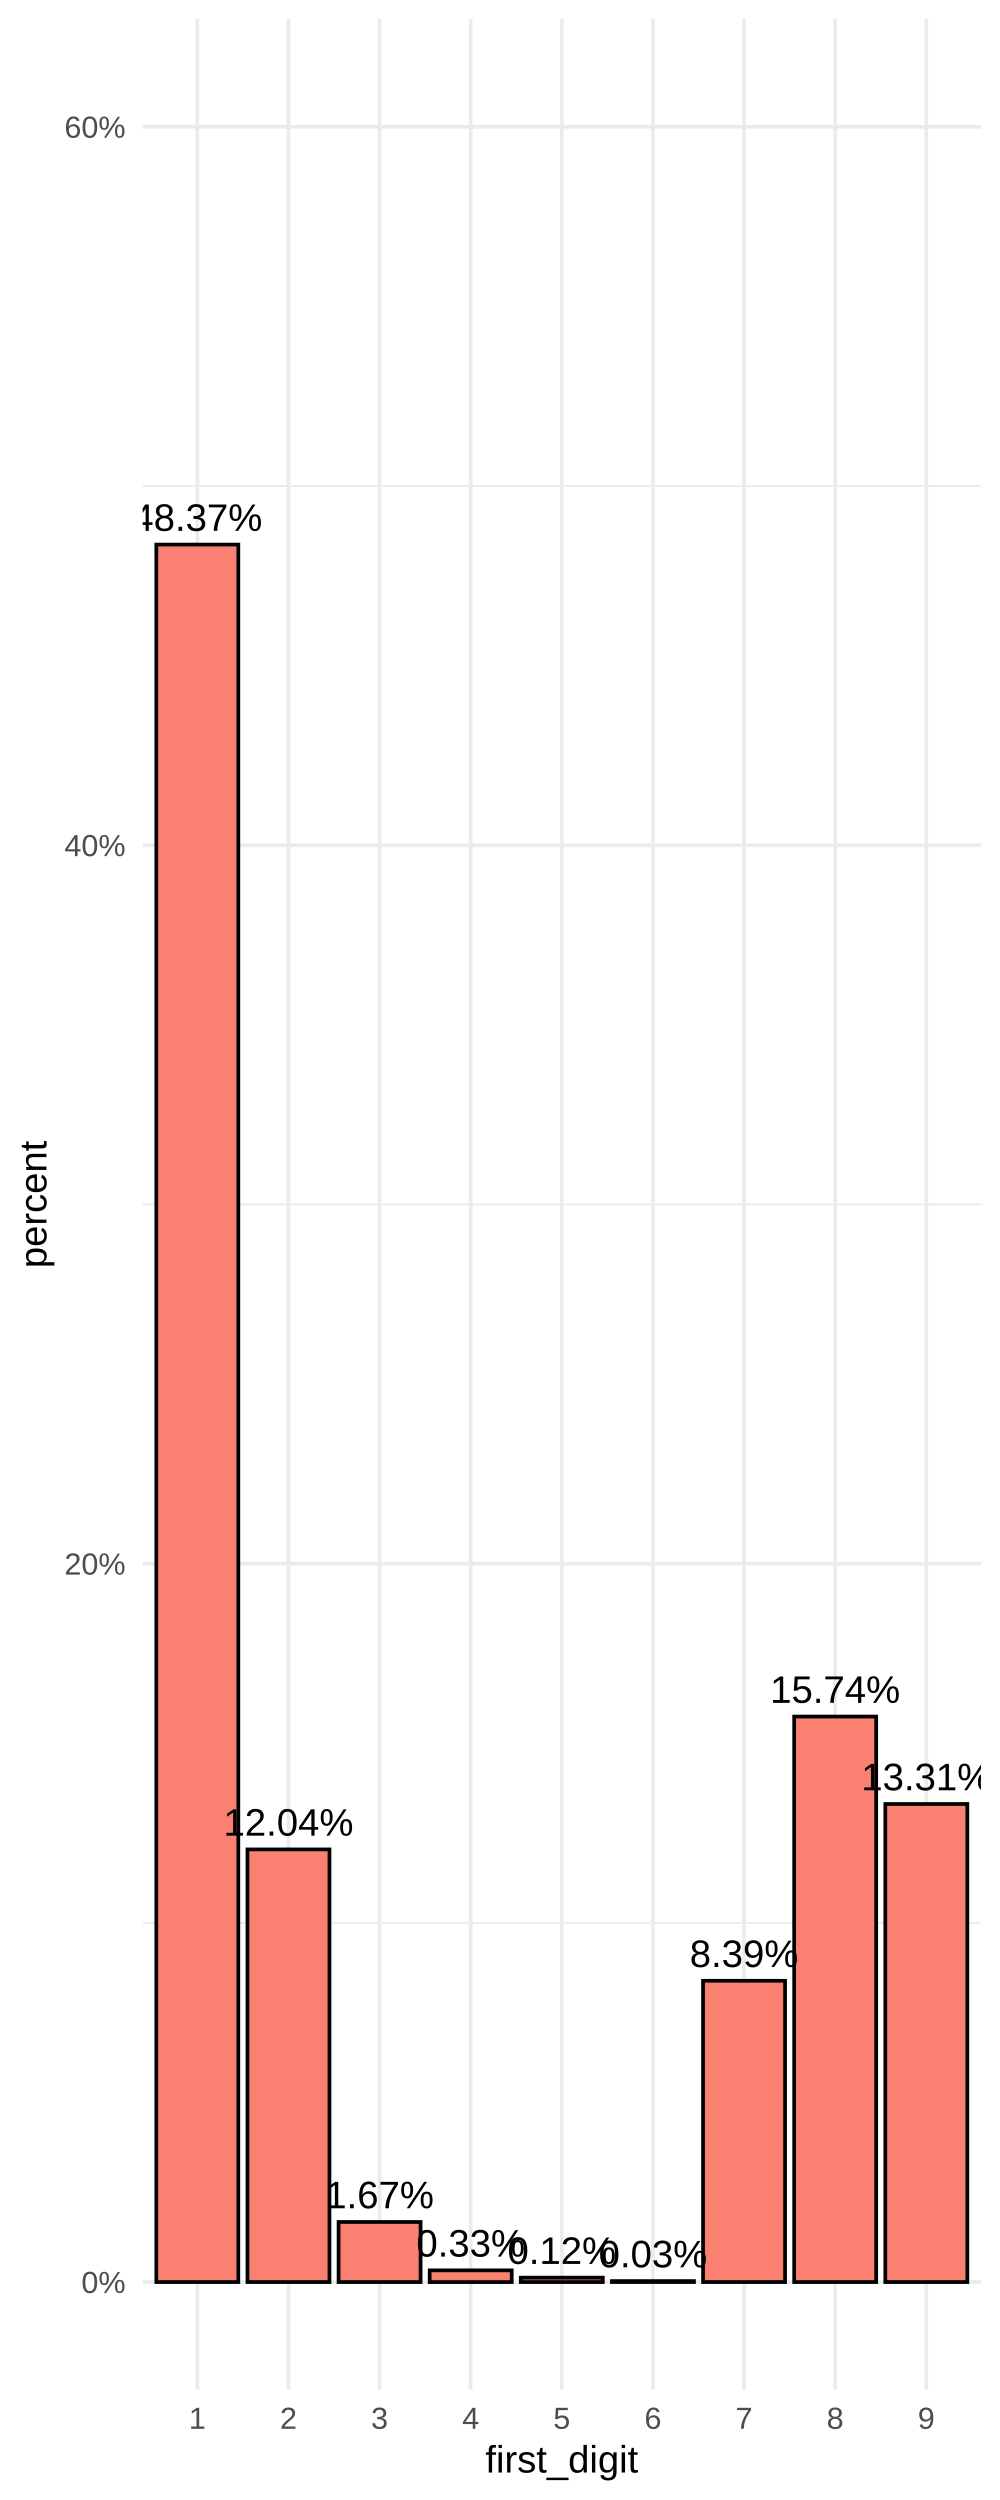
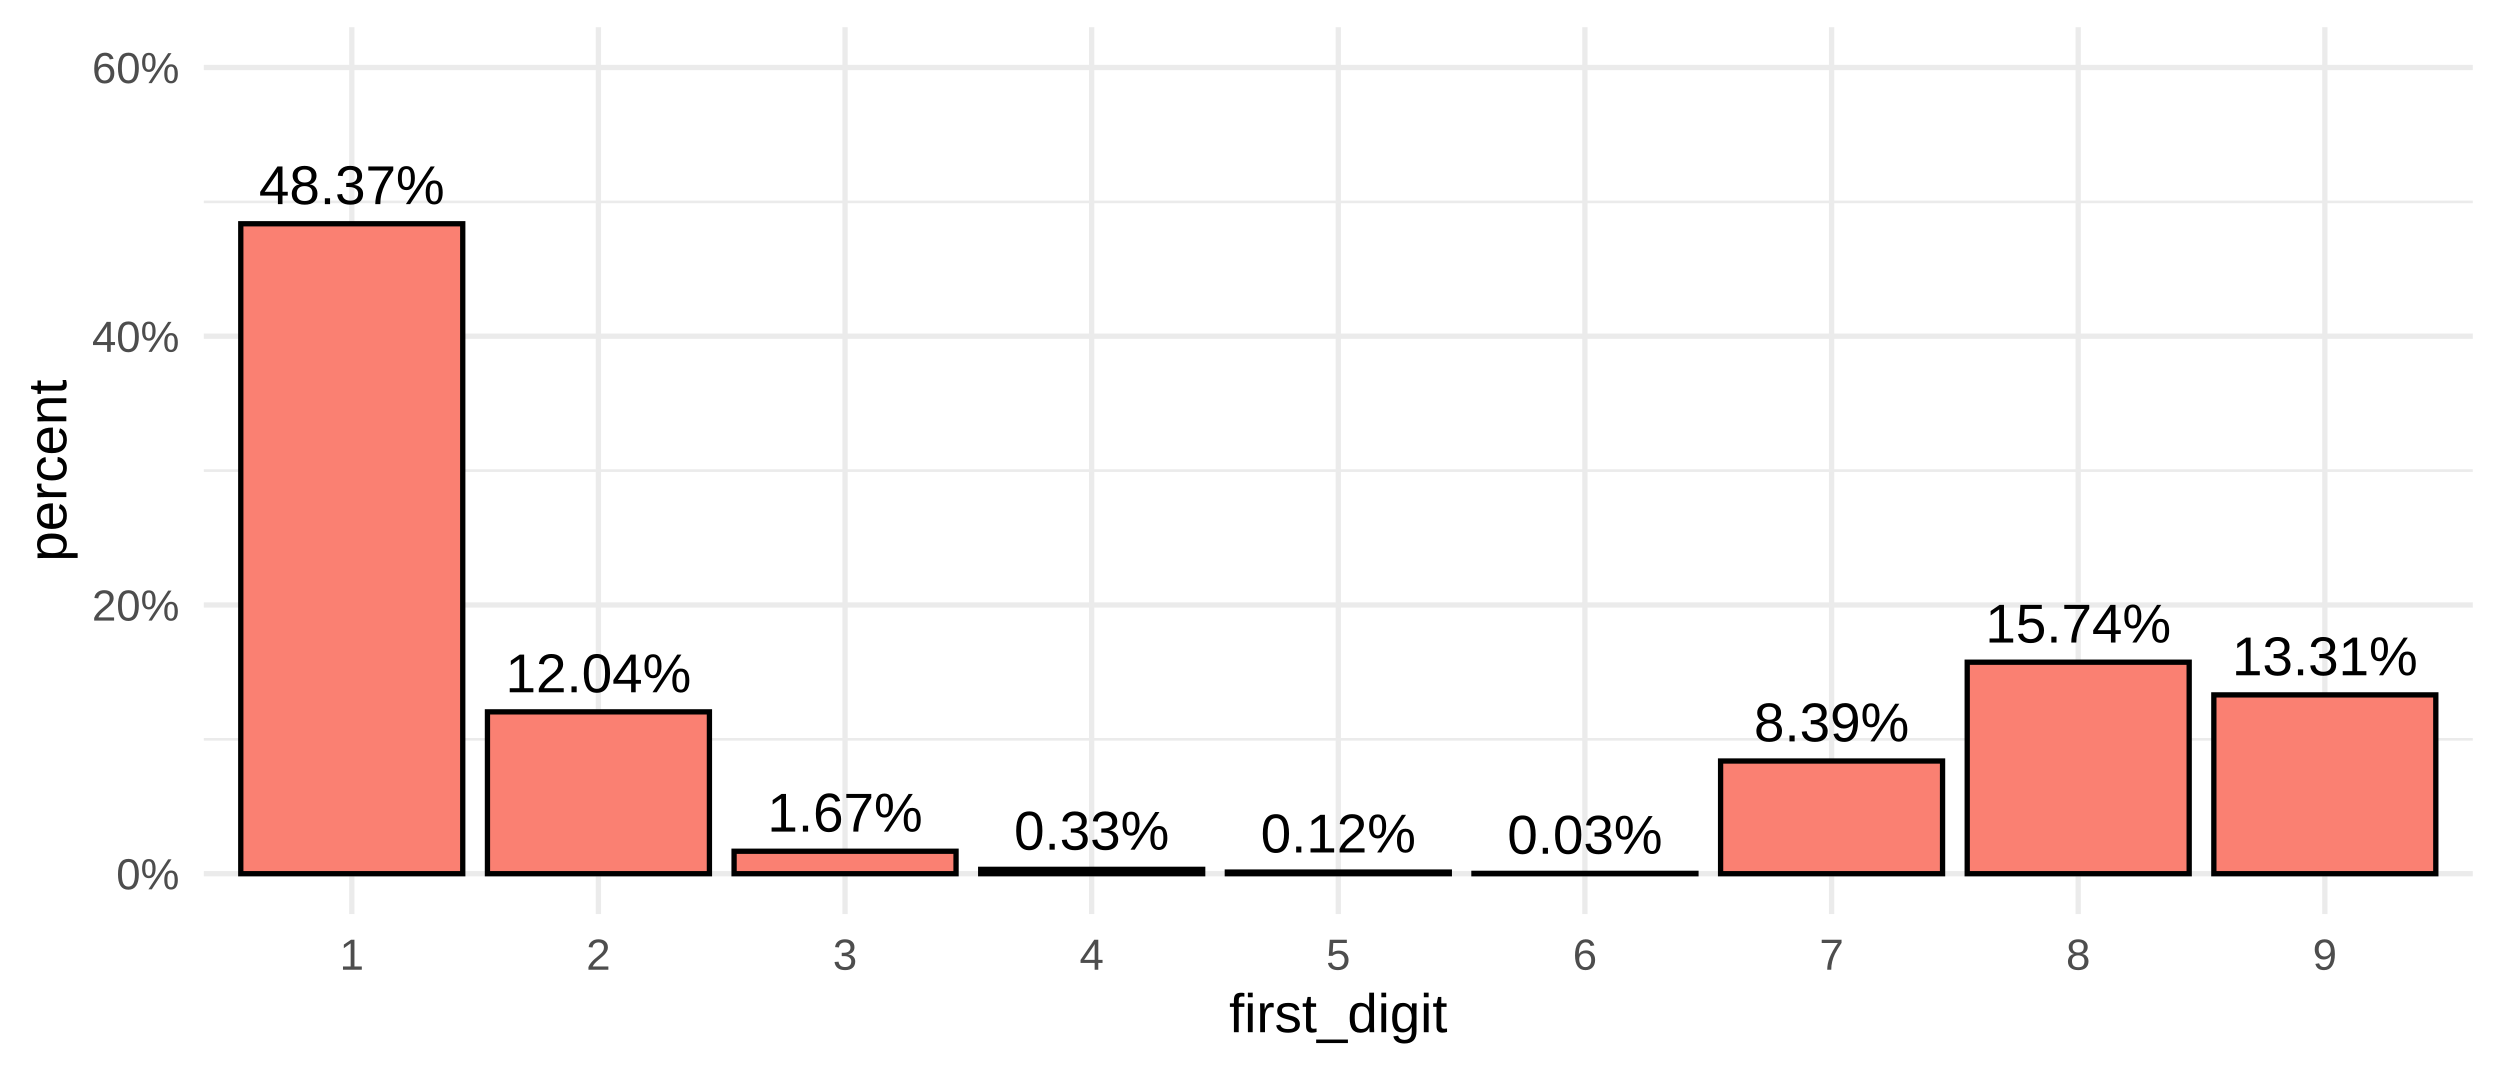
- <svg xmlns="http://www.w3.org/2000/svg" class="svglite" width="288.00pt" height="720.00pt" viewBox="0 0 288.00 720.00">
+ <svg xmlns="http://www.w3.org/2000/svg" class="svglite" width="504.00pt" height="216.00pt" viewBox="0 0 504.00 216.00">
  <defs>
    <style type="text/css">
    .svglite line, .svglite polyline, .svglite polygon, .svglite path, .svglite rect, .svglite circle {
      fill: none;
      stroke: #000000;
      stroke-linecap: round;
      stroke-linejoin: round;
      stroke-miterlimit: 10.00;
    }
    .svglite text {
      white-space: pre;
    }
  </style>
  </defs>
  <rect width="100%" height="100%" style="stroke: none; fill: none;" />
  <defs>
-     <clipPath id="cpMC4wMHwyODguMDB8MC4wMHw3MjAuMDA=">
-       <rect x="0.00" y="0.00" width="288.00" height="720.00" />
+     <clipPath id="cpMC4wMHw1MDQuMDB8MC4wMHwyMTYuMDA=">
+       <rect x="0.00" y="0.00" width="504.00" height="216.00" />
    </clipPath>
  </defs>
-   <g clip-path="url(#cpMC4wMHwyODguMDB8MC4wMHw3MjAuMDA=)">
+   <g clip-path="url(#cpMC4wMHw1MDQuMDB8MC4wMHwyMTYuMDA=)">
</g>
  <defs>
-     <clipPath id="cpNDEuMDl8MjgyLjUyfDUuNDh8Njg4LjI3">
-       <rect x="41.09" y="5.48" width="241.43" height="682.79" />
+     <clipPath id="cpNDEuMDl8NDk4LjUyfDUuNDh8MTg0LjI3">
+       <rect x="41.09" y="5.48" width="457.43" height="178.79" />
    </clipPath>
  </defs>
-   <g clip-path="url(#cpNDEuMDl8MjgyLjUyfDUuNDh8Njg4LjI3)">
-     <polyline points="41.09,553.78 282.52,553.78 " style="stroke-width: 0.53; stroke: #EBEBEB; stroke-linecap: butt;" />
-     <polyline points="41.09,346.87 282.52,346.87 " style="stroke-width: 0.53; stroke: #EBEBEB; stroke-linecap: butt;" />
-     <polyline points="41.09,139.97 282.52,139.97 " style="stroke-width: 0.53; stroke: #EBEBEB; stroke-linecap: butt;" />
-     <polyline points="41.09,657.23 282.52,657.23 " style="stroke-width: 1.07; stroke: #EBEBEB; stroke-linecap: butt;" />
-     <polyline points="41.09,450.33 282.52,450.33 " style="stroke-width: 1.07; stroke: #EBEBEB; stroke-linecap: butt;" />
-     <polyline points="41.09,243.42 282.52,243.42 " style="stroke-width: 1.07; stroke: #EBEBEB; stroke-linecap: butt;" />
-     <polyline points="41.09,36.52 282.52,36.52 " style="stroke-width: 1.07; stroke: #EBEBEB; stroke-linecap: butt;" />
-     <polyline points="56.83,688.27 56.83,5.48 " style="stroke-width: 1.07; stroke: #EBEBEB; stroke-linecap: butt;" />
-     <polyline points="83.08,688.27 83.08,5.48 " style="stroke-width: 1.07; stroke: #EBEBEB; stroke-linecap: butt;" />
-     <polyline points="109.32,688.27 109.32,5.48 " style="stroke-width: 1.07; stroke: #EBEBEB; stroke-linecap: butt;" />
-     <polyline points="135.56,688.27 135.56,5.48 " style="stroke-width: 1.07; stroke: #EBEBEB; stroke-linecap: butt;" />
-     <polyline points="161.80,688.27 161.80,5.48 " style="stroke-width: 1.07; stroke: #EBEBEB; stroke-linecap: butt;" />
-     <polyline points="188.05,688.27 188.05,5.48 " style="stroke-width: 1.07; stroke: #EBEBEB; stroke-linecap: butt;" />
-     <polyline points="214.29,688.27 214.29,5.48 " style="stroke-width: 1.07; stroke: #EBEBEB; stroke-linecap: butt;" />
-     <polyline points="240.53,688.27 240.53,5.48 " style="stroke-width: 1.07; stroke: #EBEBEB; stroke-linecap: butt;" />
-     <polyline points="266.77,688.27 266.77,5.48 " style="stroke-width: 1.07; stroke: #EBEBEB; stroke-linecap: butt;" />
-     <rect x="45.02" y="156.84" width="23.62" height="500.39" style="stroke-width: 1.07; stroke-linecap: butt; stroke-linejoin: miter; fill: #FA8072;" />
-     <rect x="71.27" y="532.63" width="23.62" height="124.60" style="stroke-width: 1.07; stroke-linecap: butt; stroke-linejoin: miter; fill: #FA8072;" />
-     <rect x="97.51" y="639.93" width="23.62" height="17.30" style="stroke-width: 1.07; stroke-linecap: butt; stroke-linejoin: miter; fill: #FA8072;" />
-     <rect x="123.75" y="653.86" width="23.62" height="3.38" style="stroke-width: 1.07; stroke-linecap: butt; stroke-linejoin: miter; fill: #FA8072;" />
-     <rect x="149.99" y="655.96" width="23.62" height="1.27" style="stroke-width: 1.07; stroke-linecap: butt; stroke-linejoin: miter; fill: #FA8072;" />
-     <rect x="176.24" y="656.95" width="23.62" height="0.28" style="stroke-width: 1.07; stroke-linecap: butt; stroke-linejoin: miter; fill: #FA8072;" />
-     <rect x="202.48" y="570.46" width="23.62" height="86.77" style="stroke-width: 1.07; stroke-linecap: butt; stroke-linejoin: miter; fill: #FA8072;" />
-     <rect x="228.72" y="494.37" width="23.62" height="162.86" style="stroke-width: 1.07; stroke-linecap: butt; stroke-linejoin: miter; fill: #FA8072;" />
-     <rect x="254.97" y="519.55" width="23.62" height="137.68" style="stroke-width: 1.07; stroke-linecap: butt; stroke-linejoin: miter; fill: #FA8072;" />
-     <text x="56.83" y="152.89" text-anchor="middle" style="font-size: 11.04px; font-family: &quot;Arial&quot;;" textLength="37.41px" lengthAdjust="spacingAndGlyphs">48.37%</text>
-     <text x="83.08" y="528.67" text-anchor="middle" style="font-size: 11.04px; font-family: &quot;Arial&quot;;" textLength="37.41px" lengthAdjust="spacingAndGlyphs">12.04%</text>
-     <text x="109.32" y="635.98" text-anchor="middle" style="font-size: 11.04px; font-family: &quot;Arial&quot;;" textLength="31.28px" lengthAdjust="spacingAndGlyphs">1.67%</text>
-     <text x="135.56" y="649.90" text-anchor="middle" style="font-size: 11.04px; font-family: &quot;Arial&quot;;" textLength="31.28px" lengthAdjust="spacingAndGlyphs">0.33%</text>
-     <text x="161.80" y="652.01" text-anchor="middle" style="font-size: 11.04px; font-family: &quot;Arial&quot;;" textLength="31.28px" lengthAdjust="spacingAndGlyphs">0.12%</text>
-     <text x="188.05" y="652.99" text-anchor="middle" style="font-size: 11.04px; font-family: &quot;Arial&quot;;" textLength="31.28px" lengthAdjust="spacingAndGlyphs">0.03%</text>
-     <text x="214.29" y="566.50" text-anchor="middle" style="font-size: 11.04px; font-family: &quot;Arial&quot;;" textLength="31.28px" lengthAdjust="spacingAndGlyphs">8.39%</text>
-     <text x="240.53" y="490.42" text-anchor="middle" style="font-size: 11.04px; font-family: &quot;Arial&quot;;" textLength="37.41px" lengthAdjust="spacingAndGlyphs">15.74%</text>
-     <text x="266.77" y="515.59" text-anchor="middle" style="font-size: 11.04px; font-family: &quot;Arial&quot;;" textLength="37.41px" lengthAdjust="spacingAndGlyphs">13.31%</text>
+   <g clip-path="url(#cpNDEuMDl8NDk4LjUyfDUuNDh8MTg0LjI3)">
+     <polyline points="41.09,149.05 498.52,149.05 " style="stroke-width: 0.53; stroke: #EBEBEB; stroke-linecap: butt;" />
+     <polyline points="41.09,94.87 498.52,94.87 " style="stroke-width: 0.53; stroke: #EBEBEB; stroke-linecap: butt;" />
+     <polyline points="41.09,40.70 498.52,40.70 " style="stroke-width: 0.53; stroke: #EBEBEB; stroke-linecap: butt;" />
+     <polyline points="41.09,176.14 498.52,176.14 " style="stroke-width: 1.07; stroke: #EBEBEB; stroke-linecap: butt;" />
+     <polyline points="41.09,121.96 498.52,121.96 " style="stroke-width: 1.07; stroke: #EBEBEB; stroke-linecap: butt;" />
+     <polyline points="41.09,67.78 498.52,67.78 " style="stroke-width: 1.07; stroke: #EBEBEB; stroke-linecap: butt;" />
+     <polyline points="41.09,13.61 498.52,13.61 " style="stroke-width: 1.07; stroke: #EBEBEB; stroke-linecap: butt;" />
+     <polyline points="70.92,184.27 70.92,5.48 " style="stroke-width: 1.07; stroke: #EBEBEB; stroke-linecap: butt;" />
+     <polyline points="120.64,184.27 120.64,5.48 " style="stroke-width: 1.07; stroke: #EBEBEB; stroke-linecap: butt;" />
+     <polyline points="170.36,184.27 170.36,5.48 " style="stroke-width: 1.07; stroke: #EBEBEB; stroke-linecap: butt;" />
+     <polyline points="220.08,184.27 220.08,5.48 " style="stroke-width: 1.07; stroke: #EBEBEB; stroke-linecap: butt;" />
+     <polyline points="269.80,184.27 269.80,5.48 " style="stroke-width: 1.07; stroke: #EBEBEB; stroke-linecap: butt;" />
+     <polyline points="319.52,184.27 319.52,5.48 " style="stroke-width: 1.07; stroke: #EBEBEB; stroke-linecap: butt;" />
+     <polyline points="369.25,184.27 369.25,5.48 " style="stroke-width: 1.07; stroke: #EBEBEB; stroke-linecap: butt;" />
+     <polyline points="418.97,184.27 418.97,5.48 " style="stroke-width: 1.07; stroke: #EBEBEB; stroke-linecap: butt;" />
+     <polyline points="468.69,184.27 468.69,5.48 " style="stroke-width: 1.07; stroke: #EBEBEB; stroke-linecap: butt;" />
+     <rect x="48.54" y="45.11" width="44.75" height="131.03" style="stroke-width: 1.07; stroke-linecap: butt; stroke-linejoin: miter; fill: #FA8072;" />
+     <rect x="98.27" y="143.51" width="44.75" height="32.63" style="stroke-width: 1.07; stroke-linecap: butt; stroke-linejoin: miter; fill: #FA8072;" />
+     <rect x="147.99" y="171.61" width="44.75" height="4.53" style="stroke-width: 1.07; stroke-linecap: butt; stroke-linejoin: miter; fill: #FA8072;" />
+     <rect x="197.71" y="175.26" width="44.75" height="0.88" style="stroke-width: 1.07; stroke-linecap: butt; stroke-linejoin: miter; fill: #FA8072;" />
+     <rect x="247.43" y="175.81" width="44.75" height="0.33" style="stroke-width: 1.07; stroke-linecap: butt; stroke-linejoin: miter; fill: #FA8072;" />
+     <rect x="297.15" y="176.07" width="44.75" height="0.074" style="stroke-width: 1.07; stroke-linecap: butt; stroke-linejoin: miter; fill: #FA8072;" />
+     <rect x="346.87" y="153.42" width="44.75" height="22.72" style="stroke-width: 1.07; stroke-linecap: butt; stroke-linejoin: miter; fill: #FA8072;" />
+     <rect x="396.59" y="133.50" width="44.75" height="42.64" style="stroke-width: 1.07; stroke-linecap: butt; stroke-linejoin: miter; fill: #FA8072;" />
+     <rect x="446.31" y="140.09" width="44.75" height="36.05" style="stroke-width: 1.07; stroke-linecap: butt; stroke-linejoin: miter; fill: #FA8072;" />
+     <text x="70.92" y="41.16" text-anchor="middle" style="font-size: 11.04px; font-family: &quot;Arial&quot;;" textLength="37.41px" lengthAdjust="spacingAndGlyphs">48.37%</text>
+     <text x="120.64" y="139.56" text-anchor="middle" style="font-size: 11.04px; font-family: &quot;Arial&quot;;" textLength="37.41px" lengthAdjust="spacingAndGlyphs">12.04%</text>
+     <text x="170.36" y="167.65" text-anchor="middle" style="font-size: 11.04px; font-family: &quot;Arial&quot;;" textLength="31.28px" lengthAdjust="spacingAndGlyphs">1.67%</text>
+     <text x="220.08" y="171.30" text-anchor="middle" style="font-size: 11.04px; font-family: &quot;Arial&quot;;" textLength="31.28px" lengthAdjust="spacingAndGlyphs">0.33%</text>
+     <text x="269.80" y="171.85" text-anchor="middle" style="font-size: 11.04px; font-family: &quot;Arial&quot;;" textLength="31.28px" lengthAdjust="spacingAndGlyphs">0.12%</text>
+     <text x="319.52" y="172.11" text-anchor="middle" style="font-size: 11.04px; font-family: &quot;Arial&quot;;" textLength="31.28px" lengthAdjust="spacingAndGlyphs">0.03%</text>
+     <text x="369.25" y="149.46" text-anchor="middle" style="font-size: 11.04px; font-family: &quot;Arial&quot;;" textLength="31.28px" lengthAdjust="spacingAndGlyphs">8.39%</text>
+     <text x="418.97" y="129.54" text-anchor="middle" style="font-size: 11.04px; font-family: &quot;Arial&quot;;" textLength="37.41px" lengthAdjust="spacingAndGlyphs">15.74%</text>
+     <text x="468.69" y="136.13" text-anchor="middle" style="font-size: 11.04px; font-family: &quot;Arial&quot;;" textLength="37.41px" lengthAdjust="spacingAndGlyphs">13.31%</text>
  </g>
-   <g clip-path="url(#cpMC4wMHwyODguMDB8MC4wMHw3MjAuMDA=)">
-     <text x="36.16" y="660.38" text-anchor="end" style="font-size: 8.80px;fill: #4D4D4D; font-family: &quot;Arial&quot;;" textLength="12.72px" lengthAdjust="spacingAndGlyphs">0%</text>
-     <text x="36.16" y="453.48" text-anchor="end" style="font-size: 8.80px;fill: #4D4D4D; font-family: &quot;Arial&quot;;" textLength="17.61px" lengthAdjust="spacingAndGlyphs">20%</text>
-     <text x="36.16" y="246.57" text-anchor="end" style="font-size: 8.80px;fill: #4D4D4D; font-family: &quot;Arial&quot;;" textLength="17.61px" lengthAdjust="spacingAndGlyphs">40%</text>
-     <text x="36.16" y="39.67" text-anchor="end" style="font-size: 8.80px;fill: #4D4D4D; font-family: &quot;Arial&quot;;" textLength="17.61px" lengthAdjust="spacingAndGlyphs">60%</text>
-     <text x="56.83" y="699.50" text-anchor="middle" style="font-size: 8.80px;fill: #4D4D4D; font-family: &quot;Arial&quot;;" textLength="4.90px" lengthAdjust="spacingAndGlyphs">1</text>
-     <text x="83.08" y="699.50" text-anchor="middle" style="font-size: 8.80px;fill: #4D4D4D; font-family: &quot;Arial&quot;;" textLength="4.90px" lengthAdjust="spacingAndGlyphs">2</text>
-     <text x="109.32" y="699.50" text-anchor="middle" style="font-size: 8.80px;fill: #4D4D4D; font-family: &quot;Arial&quot;;" textLength="4.90px" lengthAdjust="spacingAndGlyphs">3</text>
-     <text x="135.56" y="699.50" text-anchor="middle" style="font-size: 8.80px;fill: #4D4D4D; font-family: &quot;Arial&quot;;" textLength="4.90px" lengthAdjust="spacingAndGlyphs">4</text>
-     <text x="161.80" y="699.50" text-anchor="middle" style="font-size: 8.80px;fill: #4D4D4D; font-family: &quot;Arial&quot;;" textLength="4.90px" lengthAdjust="spacingAndGlyphs">5</text>
-     <text x="188.05" y="699.50" text-anchor="middle" style="font-size: 8.80px;fill: #4D4D4D; font-family: &quot;Arial&quot;;" textLength="4.90px" lengthAdjust="spacingAndGlyphs">6</text>
-     <text x="214.29" y="699.50" text-anchor="middle" style="font-size: 8.80px;fill: #4D4D4D; font-family: &quot;Arial&quot;;" textLength="4.90px" lengthAdjust="spacingAndGlyphs">7</text>
-     <text x="240.53" y="699.50" text-anchor="middle" style="font-size: 8.80px;fill: #4D4D4D; font-family: &quot;Arial&quot;;" textLength="4.90px" lengthAdjust="spacingAndGlyphs">8</text>
-     <text x="266.77" y="699.50" text-anchor="middle" style="font-size: 8.80px;fill: #4D4D4D; font-family: &quot;Arial&quot;;" textLength="4.90px" lengthAdjust="spacingAndGlyphs">9</text>
-     <text x="161.80" y="712.09" text-anchor="middle" style="font-size: 11.00px; font-family: &quot;Arial&quot;;" textLength="44.01px" lengthAdjust="spacingAndGlyphs">first_digit</text>
-     <text transform="translate(13.37,346.87) rotate(-90)" text-anchor="middle" style="font-size: 11.00px; font-family: &quot;Arial&quot;;" textLength="36.70px" lengthAdjust="spacingAndGlyphs">percent</text>
+   <g clip-path="url(#cpMC4wMHw1MDQuMDB8MC4wMHwyMTYuMDA=)">
+     <text x="36.16" y="179.29" text-anchor="end" style="font-size: 8.80px;fill: #4D4D4D; font-family: &quot;Arial&quot;;" textLength="12.72px" lengthAdjust="spacingAndGlyphs">0%</text>
+     <text x="36.16" y="125.12" text-anchor="end" style="font-size: 8.80px;fill: #4D4D4D; font-family: &quot;Arial&quot;;" textLength="17.61px" lengthAdjust="spacingAndGlyphs">20%</text>
+     <text x="36.16" y="70.94" text-anchor="end" style="font-size: 8.80px;fill: #4D4D4D; font-family: &quot;Arial&quot;;" textLength="17.61px" lengthAdjust="spacingAndGlyphs">40%</text>
+     <text x="36.16" y="16.76" text-anchor="end" style="font-size: 8.80px;fill: #4D4D4D; font-family: &quot;Arial&quot;;" textLength="17.61px" lengthAdjust="spacingAndGlyphs">60%</text>
+     <text x="70.92" y="195.50" text-anchor="middle" style="font-size: 8.80px;fill: #4D4D4D; font-family: &quot;Arial&quot;;" textLength="4.90px" lengthAdjust="spacingAndGlyphs">1</text>
+     <text x="120.64" y="195.50" text-anchor="middle" style="font-size: 8.80px;fill: #4D4D4D; font-family: &quot;Arial&quot;;" textLength="4.90px" lengthAdjust="spacingAndGlyphs">2</text>
+     <text x="170.36" y="195.50" text-anchor="middle" style="font-size: 8.80px;fill: #4D4D4D; font-family: &quot;Arial&quot;;" textLength="4.90px" lengthAdjust="spacingAndGlyphs">3</text>
+     <text x="220.08" y="195.50" text-anchor="middle" style="font-size: 8.80px;fill: #4D4D4D; font-family: &quot;Arial&quot;;" textLength="4.90px" lengthAdjust="spacingAndGlyphs">4</text>
+     <text x="269.80" y="195.50" text-anchor="middle" style="font-size: 8.80px;fill: #4D4D4D; font-family: &quot;Arial&quot;;" textLength="4.90px" lengthAdjust="spacingAndGlyphs">5</text>
+     <text x="319.52" y="195.50" text-anchor="middle" style="font-size: 8.80px;fill: #4D4D4D; font-family: &quot;Arial&quot;;" textLength="4.90px" lengthAdjust="spacingAndGlyphs">6</text>
+     <text x="369.25" y="195.50" text-anchor="middle" style="font-size: 8.80px;fill: #4D4D4D; font-family: &quot;Arial&quot;;" textLength="4.90px" lengthAdjust="spacingAndGlyphs">7</text>
+     <text x="418.97" y="195.50" text-anchor="middle" style="font-size: 8.80px;fill: #4D4D4D; font-family: &quot;Arial&quot;;" textLength="4.90px" lengthAdjust="spacingAndGlyphs">8</text>
+     <text x="468.69" y="195.50" text-anchor="middle" style="font-size: 8.80px;fill: #4D4D4D; font-family: &quot;Arial&quot;;" textLength="4.90px" lengthAdjust="spacingAndGlyphs">9</text>
+     <text x="269.80" y="208.09" text-anchor="middle" style="font-size: 11.00px; font-family: &quot;Arial&quot;;" textLength="44.01px" lengthAdjust="spacingAndGlyphs">first_digit</text>
+     <text transform="translate(13.37,94.87) rotate(-90)" text-anchor="middle" style="font-size: 11.00px; font-family: &quot;Arial&quot;;" textLength="36.70px" lengthAdjust="spacingAndGlyphs">percent</text>
  </g>
</svg>
